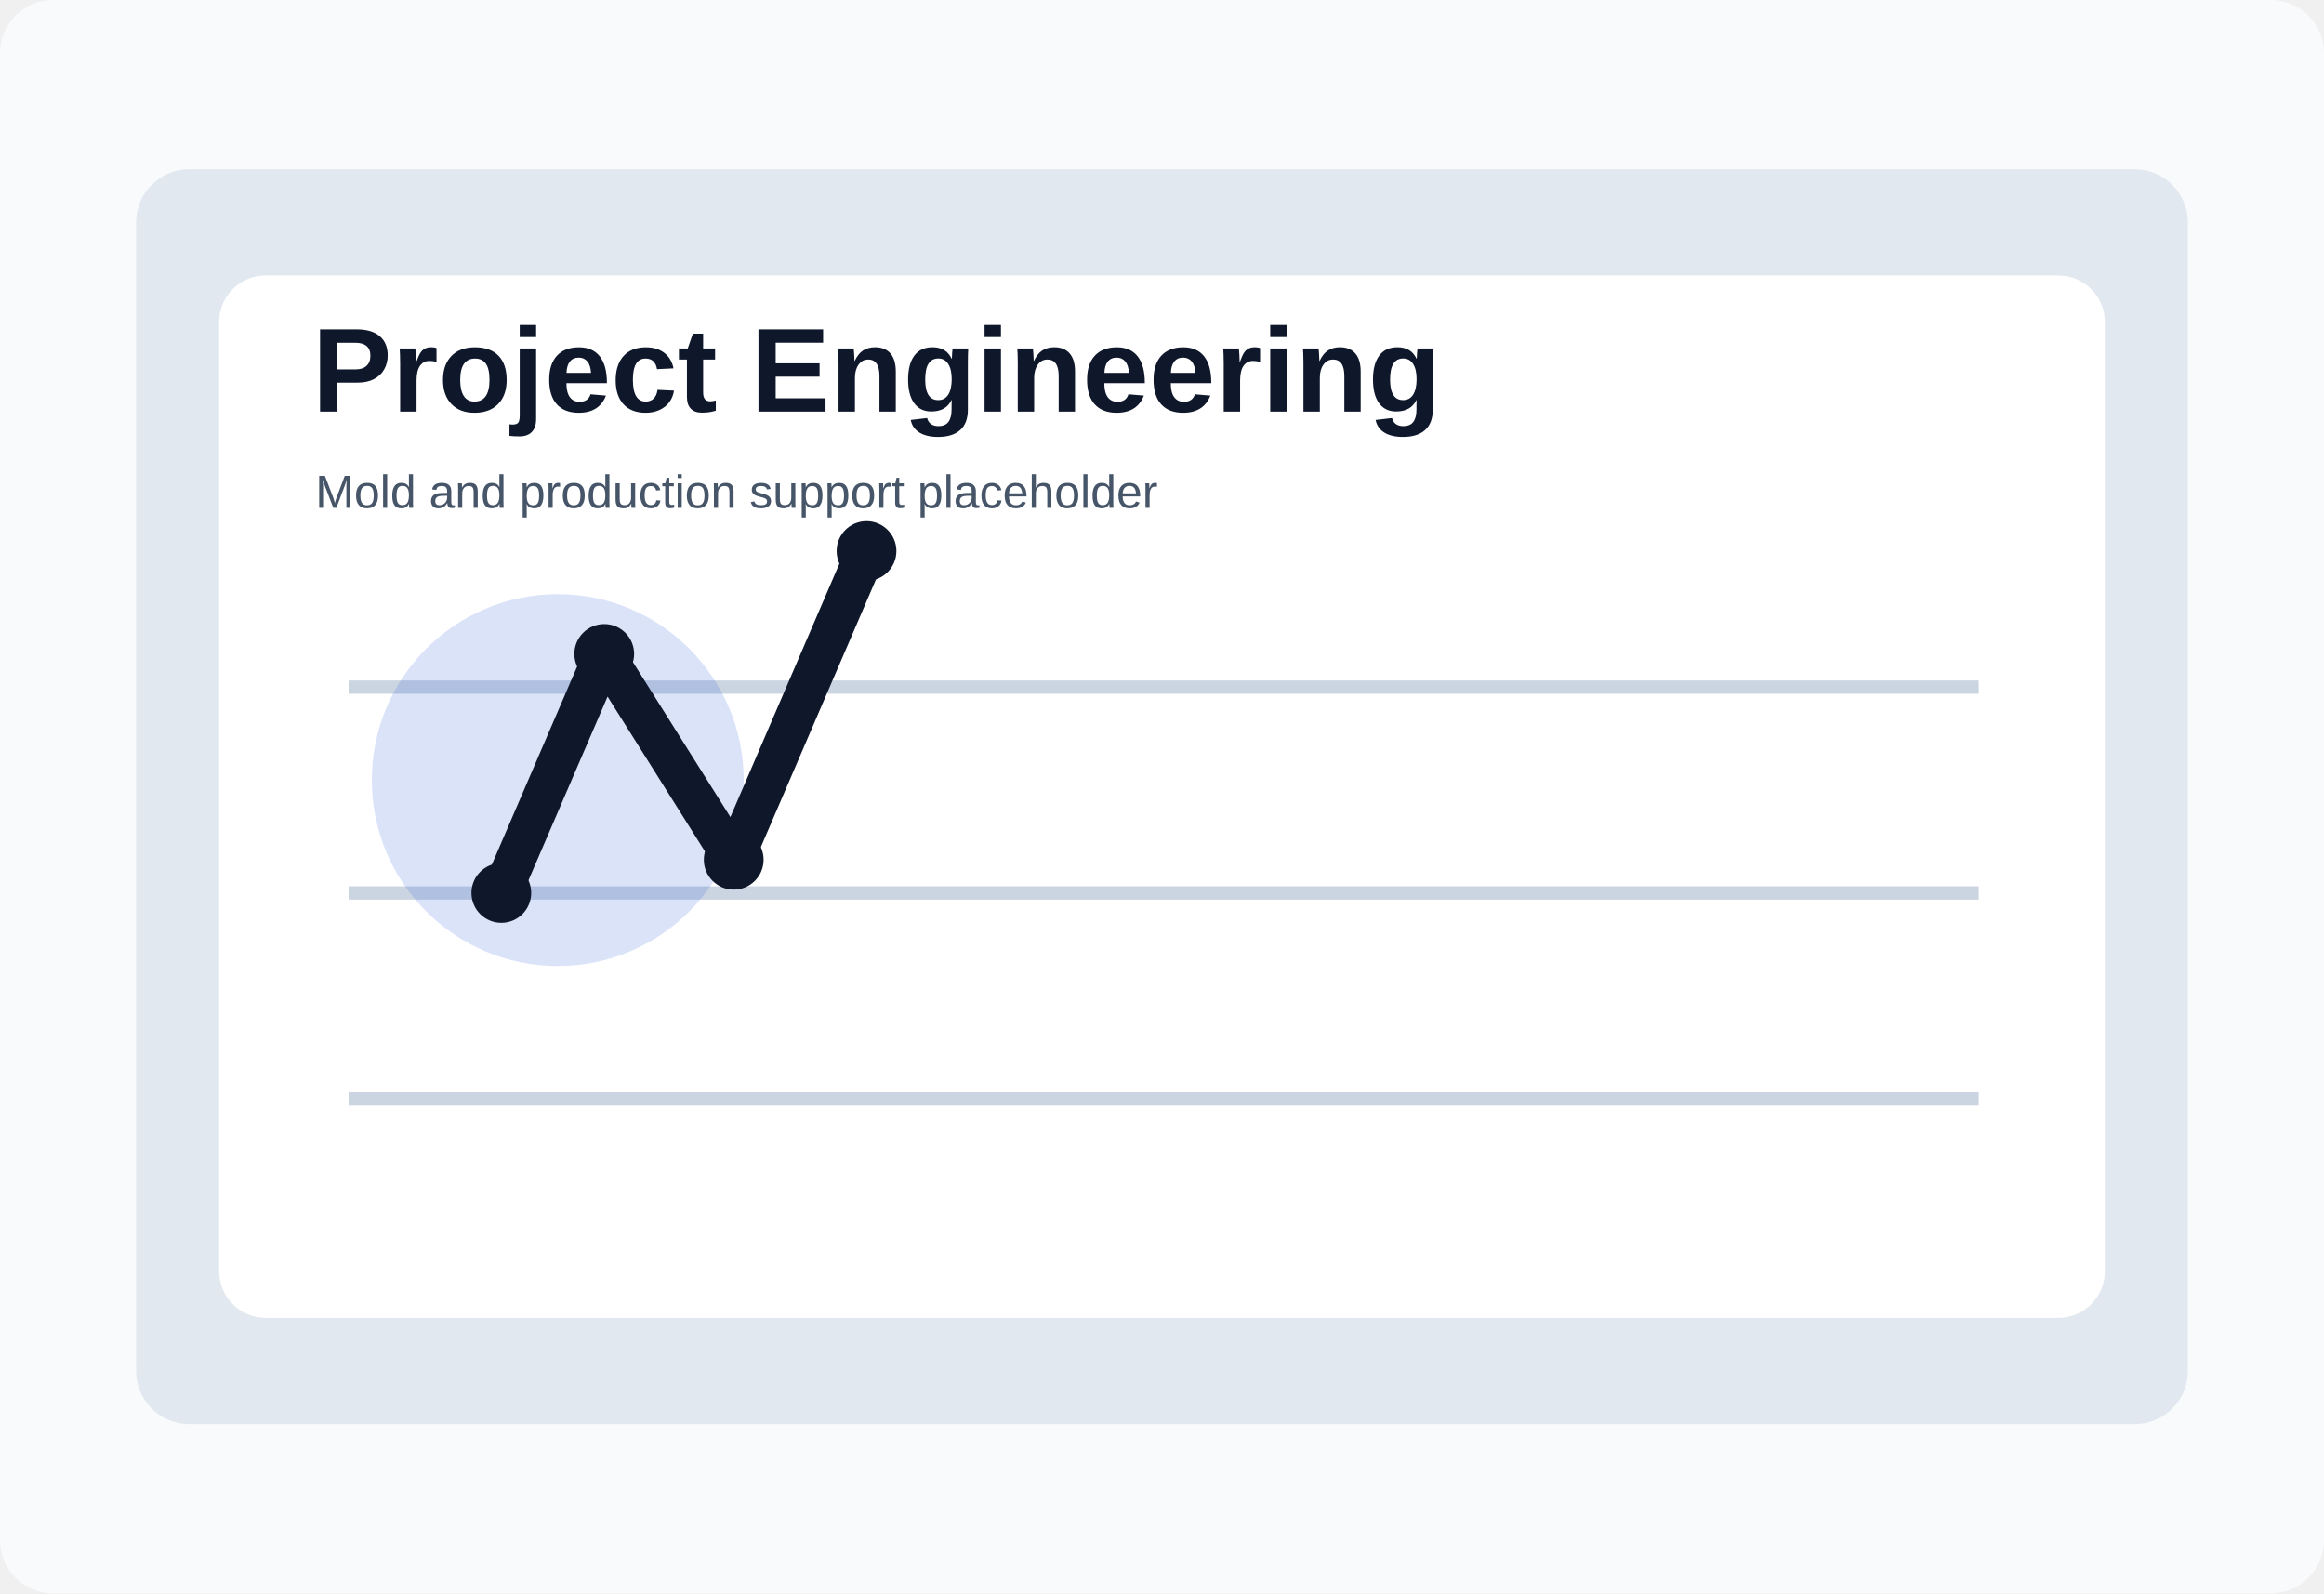
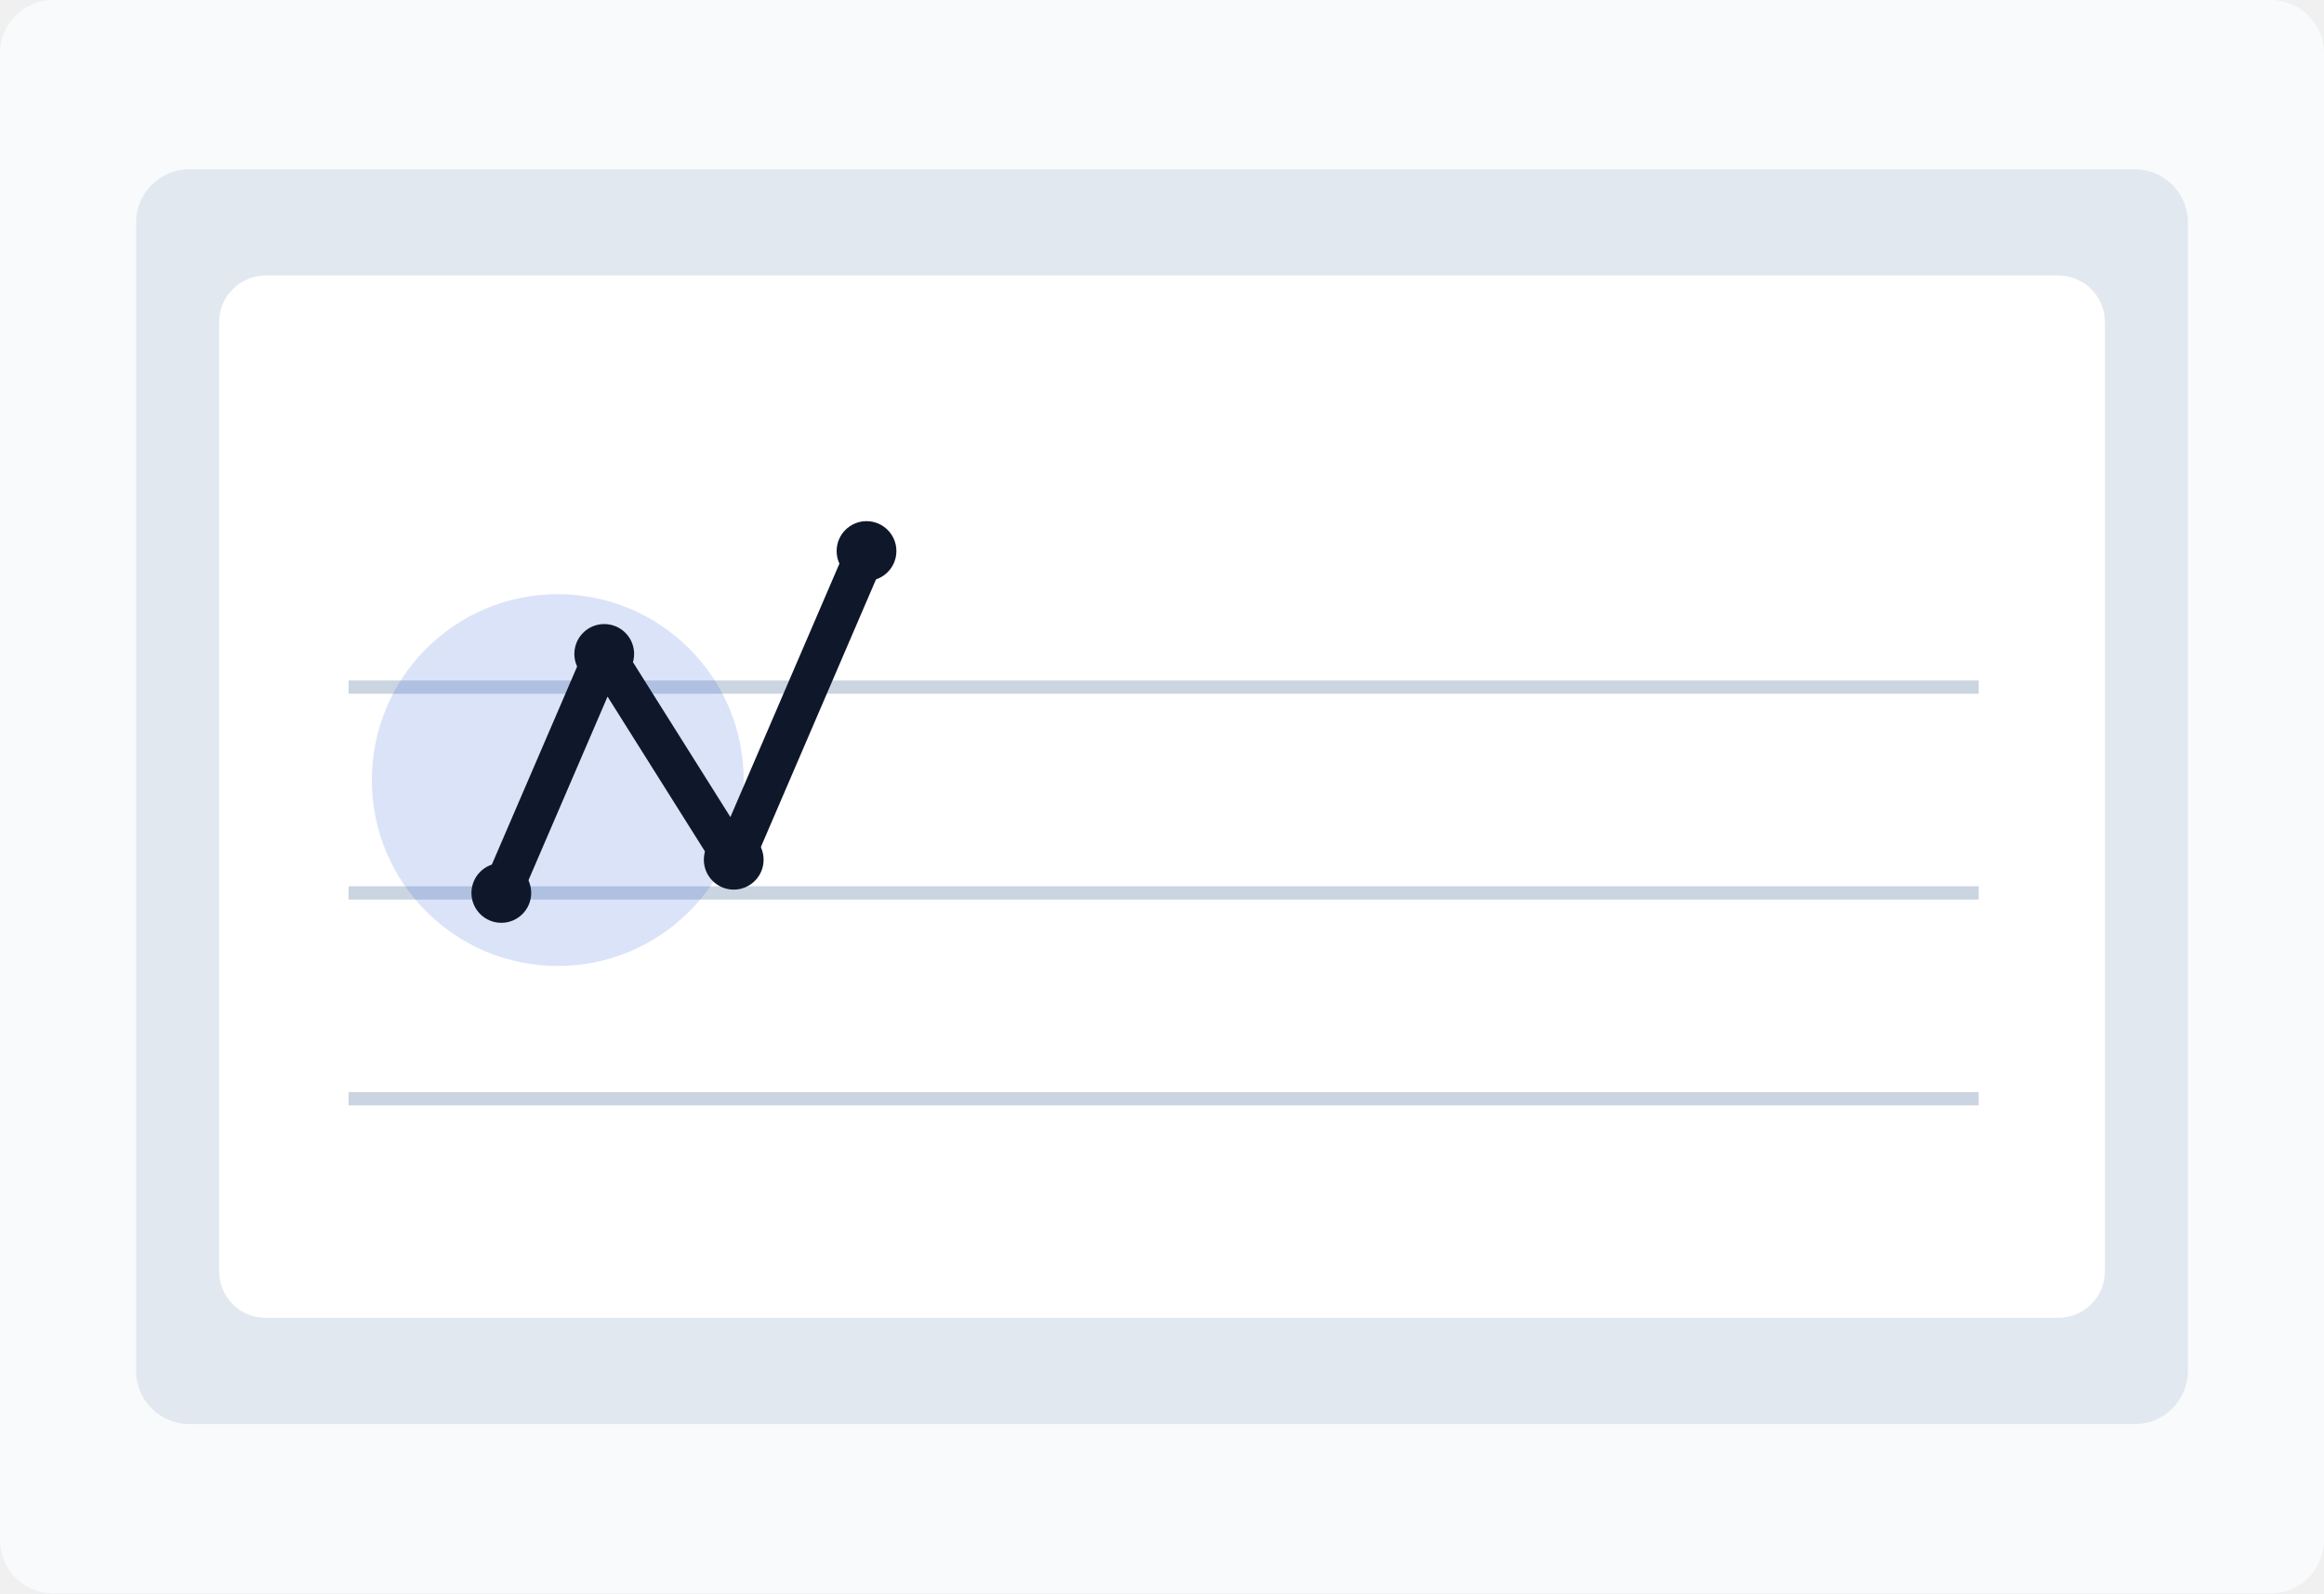
<svg xmlns="http://www.w3.org/2000/svg" width="1400" height="960" viewBox="0 0 1400 960" fill="none">
  <rect width="1400" height="960" rx="32" fill="#F8FAFC" />
  <rect x="82" y="102" width="1236" height="756" rx="32" fill="#E2E8F0" />
  <rect x="132" y="166" width="1136" height="628" rx="28" fill="#FFFFFF" />
  <path d="M210 662H1192" stroke="#CBD5E1" stroke-width="8" />
  <path d="M210 538H1192" stroke="#CBD5E1" stroke-width="8" />
  <path d="M210 414H1192" stroke="#CBD5E1" stroke-width="8" />
  <circle cx="336" cy="470" r="112" fill="#1D4ED8" fill-opacity="0.16" />
  <path d="M302 538L364 394L442 518L522 332" stroke="#0F172A" stroke-width="24" stroke-linecap="round" stroke-linejoin="round" />
  <circle cx="302" cy="538" r="18" fill="#0F172A" />
  <circle cx="364" cy="394" r="18" fill="#0F172A" />
  <circle cx="442" cy="518" r="18" fill="#0F172A" />
  <circle cx="522" cy="332" r="18" fill="#0F172A" />
-   <text x="188" y="248" fill="#0F172A" font-family="Arial, sans-serif" font-size="72" font-weight="700">Project Engineering</text>
-   <text x="190" y="306" fill="#475569" font-family="Arial, sans-serif" font-size="28">Mold and production support placeholder</text>
</svg>
